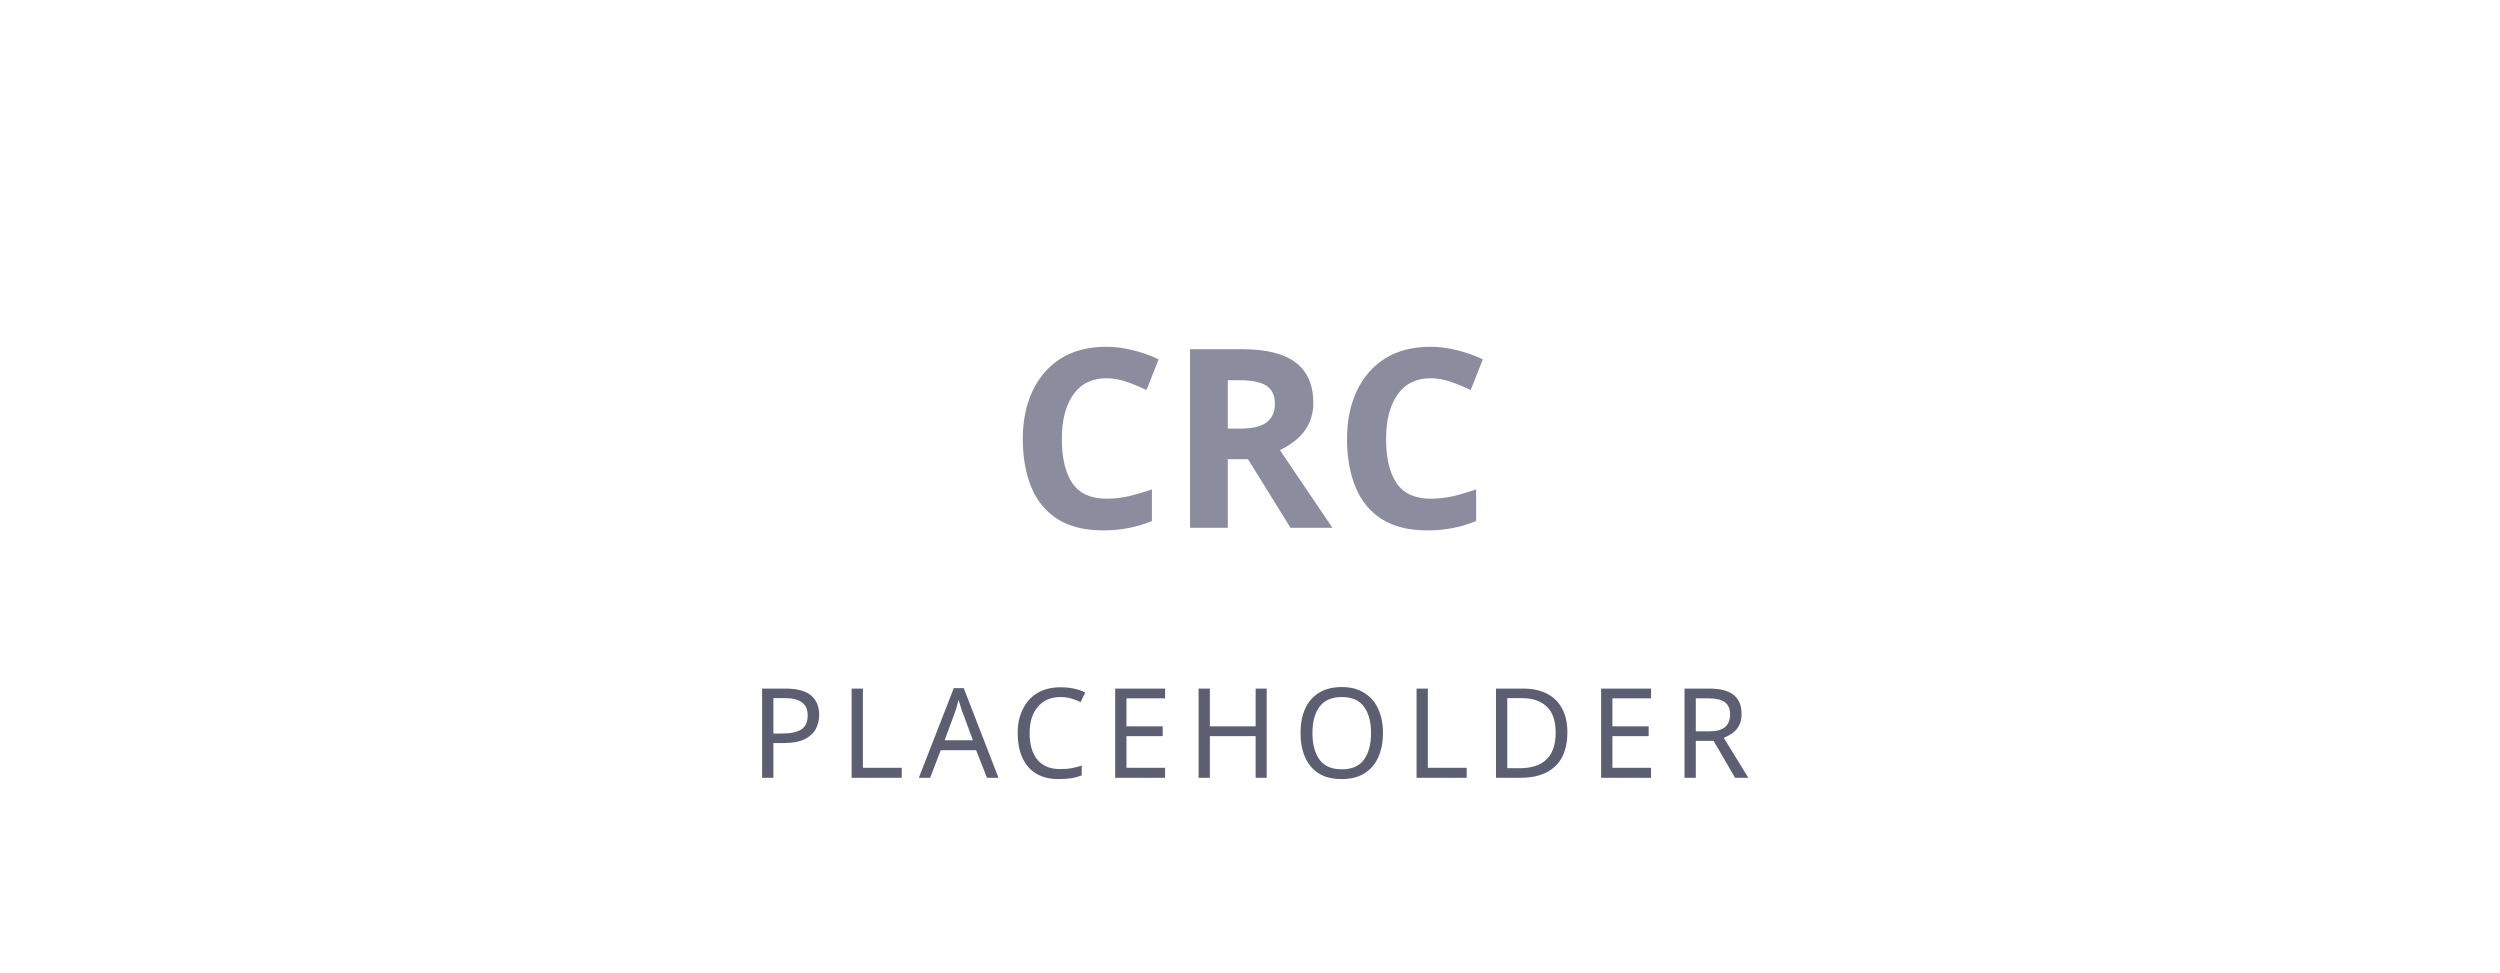
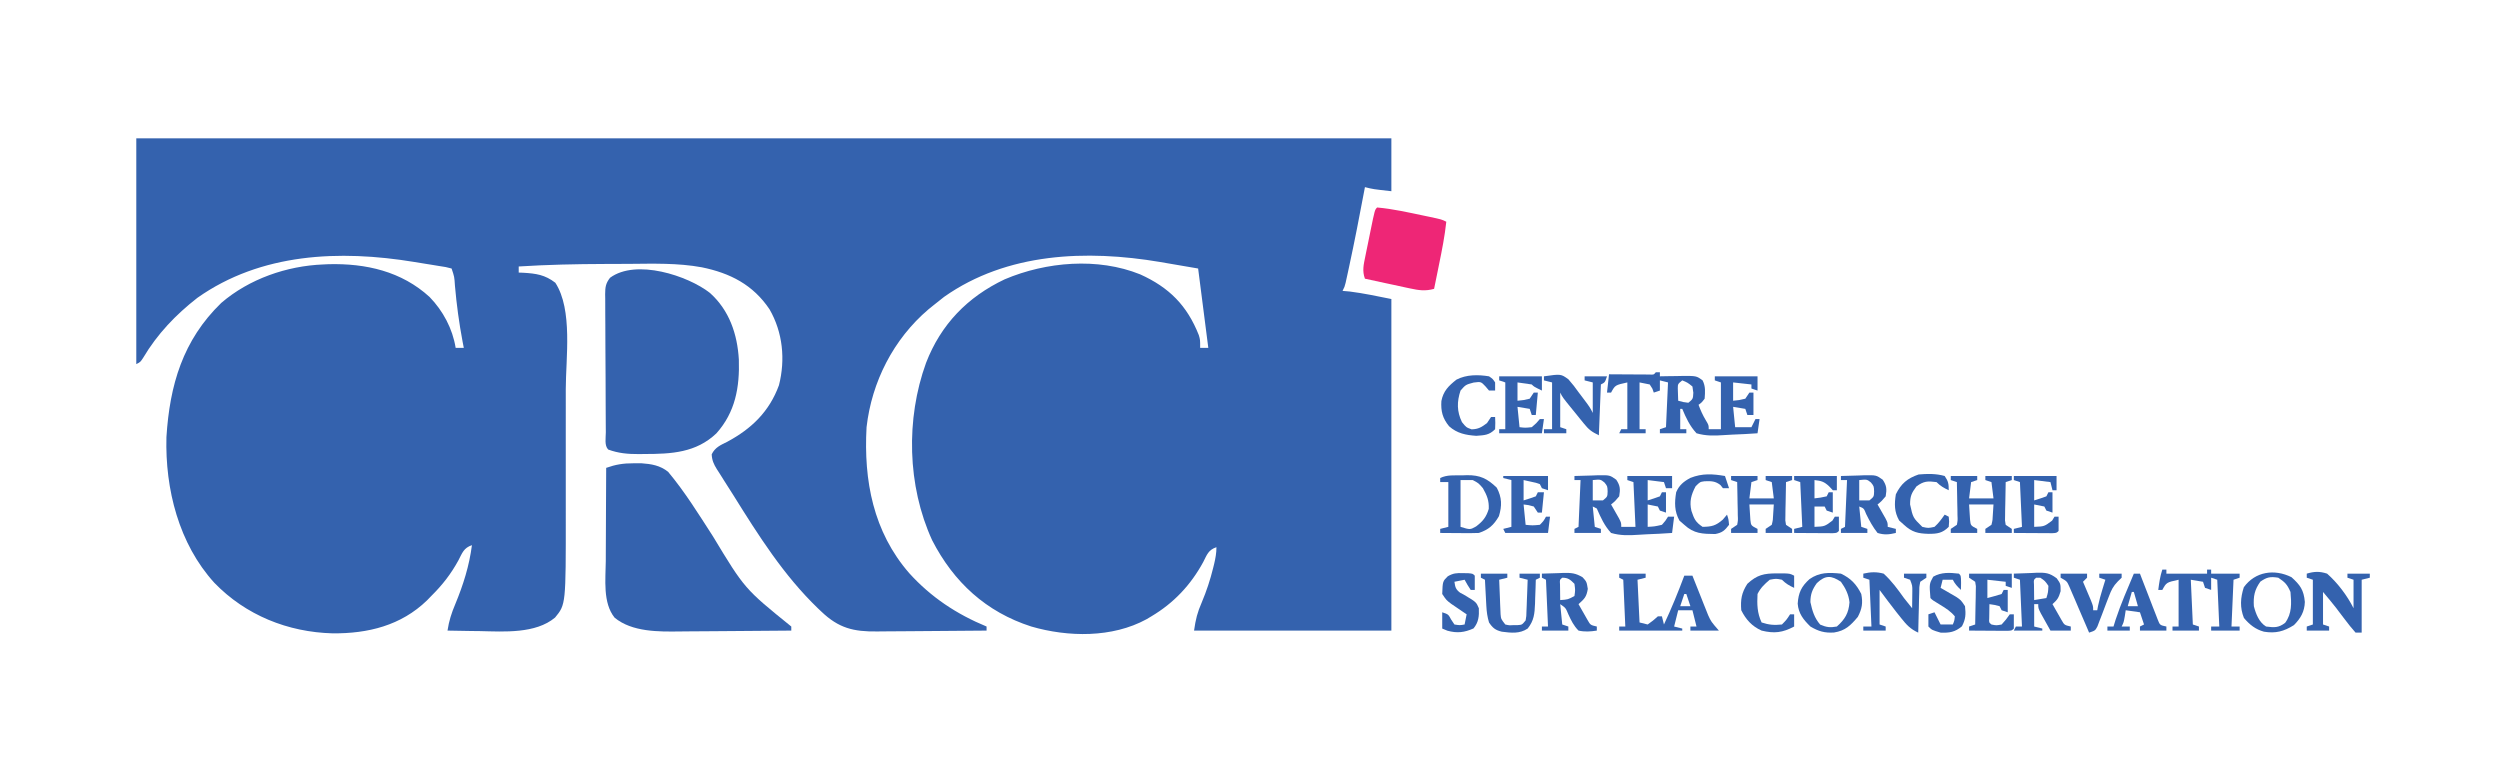
- <svg xmlns="http://www.w3.org/2000/svg" width="180" height="70" viewBox="0 0 180 70">
-   <rect width="180" height="70" rx="4" fill="transparent" />
-   <text x="90" y="38" text-anchor="middle" fill="#8b8d9e" font-family="sans-serif" font-size="18" font-weight="600">CRC</text>
-   <text x="90" y="56" text-anchor="middle" fill="#5c5e72" font-family="sans-serif" font-size="9" letter-spacing="1">PLACEHOLDER</text>
+ <svg xmlns="http://www.w3.org/2000/svg" version="1.1" width="1229" height="377">
+   <path d="M0 0 C203.61 0 407.22 0 617 0 C617 8.58 617 17.16 617 26 C608 25 608 25 604 24 C603.812 25.001 603.812 25.001 603.62 26.022 C601.293 38.376 598.91 50.713 596.25 63 C596.04 63.978 595.829 64.956 595.613 65.963 C595.416 66.862 595.219 67.761 595.016 68.688 C594.843 69.475 594.671 70.263 594.493 71.074 C594 73 594 73 593 75 C594.176 75.103 595.351 75.206 596.562 75.312 C603.43 76.181 610.212 77.642 617 79 C617 132.79 617 186.58 617 242 C584.99 242 552.98 242 520 242 C520.806 236.361 521.62 233.085 523.812 228.062 C526.135 222.549 527.947 217.06 529.375 211.25 C529.542 210.571 529.71 209.891 529.882 209.192 C530.543 206.386 531 203.893 531 201 C526.986 202.338 526.32 204.763 524.5 208.312 C518.392 219.543 510.055 228.434 499 235 C498.211 235.471 497.422 235.941 496.609 236.426 C479.792 245.621 458.072 245.254 440 240 C417.769 232.864 401.849 218.205 391.246 197.59 C378.982 170.817 378.263 137.931 388.238 110.406 C395.529 91.492 408.623 77.973 426.91 69.312 C447.284 60.658 472.662 58.473 493.512 66.875 C507.758 73.316 516.551 82.136 522.336 96.738 C523 99 523 99 523 103 C524.32 103 525.64 103 527 103 C524.525 83.695 524.525 83.695 522 64 C514.946 62.793 514.946 62.793 507.75 61.562 C505.565 61.185 505.565 61.185 503.335 60.799 C467.181 54.697 428.038 56.142 397.125 77.938 C395.399 79.269 393.69 80.623 392 82 C390.724 83.031 390.724 83.031 389.422 84.082 C372.223 98.722 361.554 119.673 359 142 C357.54 168.225 362.278 193.425 379.975 213.766 C390.683 225.598 403.291 233.926 418 240 C418 240.66 418 241.32 418 242 C409.403 242.093 400.805 242.164 392.207 242.207 C388.214 242.228 384.222 242.256 380.229 242.302 C376.371 242.345 372.513 242.369 368.655 242.38 C367.188 242.387 365.721 242.401 364.254 242.423 C352.598 242.588 345.293 240.807 336.75 232.625 C336.198 232.103 335.645 231.581 335.076 231.044 C318.285 214.879 305.871 195.239 293.611 175.574 C292.116 173.186 290.6 170.812 289.078 168.441 C288.239 167.107 287.4 165.773 286.562 164.438 C286.179 163.849 285.795 163.26 285.4 162.654 C283.857 160.148 283.014 158.294 282.871 155.336 C284.523 151.919 287.238 150.803 290.5 149.188 C302.421 142.794 311.186 134.37 315.938 121.375 C319.155 108.747 317.813 95.328 311.305 84.066 C303.209 71.989 291.977 66.272 278.023 63.406 C266.188 61.23 254.168 61.624 242.181 61.719 C238.206 61.75 234.231 61.76 230.256 61.766 C216.144 61.809 202.085 62.108 188 63 C188 63.99 188 64.98 188 66 C188.713 66.026 189.426 66.052 190.16 66.078 C196.534 66.456 200.891 67.062 206 71 C214.657 84.274 211.149 108.104 211.133 123.336 C211.133 125.669 211.134 128.002 211.136 130.335 C211.137 135.201 211.135 140.067 211.13 144.934 C211.125 151.122 211.128 157.309 211.134 163.497 C211.138 168.309 211.136 173.12 211.134 177.932 C211.133 180.211 211.134 182.491 211.136 184.77 C211.172 229.145 211.172 229.145 205.871 235.587 C196.328 243.608 180.786 242.519 169 242.25 C167.435 242.23 165.87 242.212 164.305 242.195 C160.536 242.152 156.768 242.083 153 242 C153.712 237.281 154.939 233.401 156.812 229 C160.707 219.596 163.707 210.138 165 200 C160.957 201.348 160.228 203.866 158.375 207.438 C154.709 214.154 150.463 219.603 145 225 C144.314 225.708 143.628 226.415 142.922 227.145 C130.115 239.548 113.857 243.494 96.521 243.354 C74.515 242.767 53.757 234.436 38.38 218.517 C20.886 199.29 14.146 172.42 14.816 146.91 C16.428 121.363 22.825 99.278 41.777 80.91 C55.51 69.109 73.997 62.692 92 62 C92.833 61.96 93.665 61.92 94.523 61.879 C112.91 61.421 130.388 65.387 144.18 77.992 C150.792 84.804 155.482 93.579 157 103 C158.32 103 159.64 103 161 103 C160.807 102.005 160.613 101.01 160.414 99.984 C158.689 90.823 157.451 81.716 156.647 72.427 C156.372 68.077 156.372 68.077 155 64 C152.177 63.258 152.177 63.258 148.727 62.746 C147.426 62.531 146.125 62.317 144.785 62.096 C144.101 61.988 143.416 61.879 142.711 61.768 C140.667 61.444 138.624 61.107 136.582 60.768 C99.985 54.766 61.327 56.341 30.07 78.387 C19.387 86.712 10.33 96.185 3.41 107.848 C2 110 2 110 0 111 C0 74.37 0 37.74 0 0 Z " fill="#3462AE" transform="translate(67,68)" />
+   <path d="M0 0 C9.528 8.519 13.493 20.286 14.219 32.762 C14.652 46.371 12.5 58.597 3.184 69.035 C-6.828 78.562 -18.931 79.179 -32.062 79.188 C-33.017 79.2 -33.972 79.212 -34.955 79.225 C-40.368 79.236 -44.901 78.861 -50 77 C-51.967 75.033 -51.167 71.203 -51.177 68.514 C-51.184 67.731 -51.19 66.947 -51.197 66.139 C-51.217 63.534 -51.228 60.929 -51.238 58.324 C-51.242 57.436 -51.246 56.549 -51.251 55.634 C-51.272 50.935 -51.286 46.236 -51.295 41.537 C-51.306 36.678 -51.341 31.819 -51.38 26.96 C-51.406 23.229 -51.415 19.498 -51.418 15.767 C-51.423 13.976 -51.435 12.185 -51.453 10.393 C-51.478 7.886 -51.477 5.381 -51.47 2.874 C-51.483 2.132 -51.496 1.391 -51.509 0.627 C-51.474 -2.84 -51.258 -4.667 -49.107 -7.446 C-36.333 -16.866 -10.832 -8.504 0 0 Z " fill="#3462AE" transform="translate(349,144)" />
+   <path d="M0 0 C1.885 -0.008 1.885 -0.008 3.809 -0.016 C8.807 0.338 13.028 1.031 17 4.188 C25.266 14.066 32.01 25.011 38.986 35.811 C54.643 61.718 54.643 61.718 77.562 80.25 C77.562 80.91 77.562 81.57 77.562 82.25 C68.825 82.343 60.088 82.414 51.35 82.457 C47.291 82.478 43.233 82.506 39.174 82.552 C35.245 82.596 31.316 82.619 27.386 82.63 C25.9 82.637 24.413 82.651 22.927 82.673 C12.307 82.823 -0.7 82.964 -9.28 75.915 C-15.202 68.601 -13.706 56.969 -13.633 48.051 C-13.63 46.735 -13.627 45.418 -13.624 44.062 C-13.617 40.602 -13.597 37.141 -13.575 33.681 C-13.554 30.134 -13.545 26.588 -13.535 23.041 C-13.514 16.111 -13.48 9.18 -13.438 2.25 C-8.753 0.589 -4.99 -0.02 0 0 Z " fill="#3462AE" transform="translate(311.4375,227.75)" />
+   <path d="M0 0 C7.795 0.683 15.537 2.466 23.188 4.062 C24.444 4.324 24.444 4.324 25.726 4.591 C31.748 5.874 31.748 5.874 34 7 C33.244 14.093 31.866 21.015 30.438 28 C30.087 29.734 30.087 29.734 29.729 31.504 C29.155 34.336 28.579 37.168 28 40 C23.686 41.198 20.515 40.724 16.168 39.785 C15.531 39.651 14.895 39.516 14.239 39.377 C12.22 38.948 10.204 38.506 8.188 38.062 C6.813 37.768 5.439 37.474 4.064 37.182 C0.708 36.463 -2.647 35.736 -6 35 C-7.416 31.132 -6.628 28.049 -5.82 24.082 C-5.688 23.424 -5.556 22.766 -5.42 22.089 C-5.139 20.703 -4.855 19.319 -4.567 17.936 C-4.125 15.811 -3.696 13.684 -3.27 11.557 C-1.152 1.152 -1.152 1.152 0 0 Z " fill="#EE2676" transform="translate(677,102)" />
+   <path d="M0 0 C0.66 0 1.32 0 2 0 C2 0.66 2 1.32 2 2 C3.181 1.977 4.362 1.954 5.578 1.93 C7.135 1.911 8.693 1.893 10.25 1.875 C11.027 1.858 11.805 1.841 12.605 1.824 C19.963 1.761 19.963 1.761 23 4 C24.525 7.05 24.236 9.642 24 13 C22.5 14.938 22.5 14.938 21 16 C22.02 18.747 23.105 21.174 24.625 23.688 C26 26 26 26 26 28 C27.98 28 29.96 28 32 28 C32 20.41 32 12.82 32 5 C31.01 4.67 30.02 4.34 29 4 C29 3.34 29 2.68 29 2 C35.93 2 42.86 2 50 2 C50 4.31 50 6.62 50 9 C49.01 8.67 48.02 8.34 47 8 C47 7.34 47 6.68 47 6 C44.03 5.67 41.06 5.34 38 5 C38 7.97 38 10.94 38 14 C40.934 13.733 40.934 13.733 44 13 C44.66 12.01 45.32 11.02 46 10 C46.66 10 47.32 10 48 10 C48 13.63 48 17.26 48 21 C47.01 21 46.02 21 45 21 C44.505 19.515 44.505 19.515 44 18 C42.02 17.67 40.04 17.34 38 17 C38.495 21.95 38.495 21.95 39 27 C41.64 27 44.28 27 47 27 C47.66 25.68 48.32 24.36 49 23 C49.66 23 50.32 23 51 23 C50.67 25.31 50.34 27.62 50 30 C45.856 30.299 41.718 30.515 37.567 30.659 C36.159 30.719 34.751 30.801 33.345 30.905 C28.719 31.24 24.506 31.318 20 30 C16.673 26.362 14.887 22.514 13 18 C12.67 18 12.34 18 12 18 C12 21.3 12 24.6 12 28 C12.99 28 13.98 28 15 28 C15 28.66 15 29.32 15 30 C10.71 30 6.42 30 2 30 C2 29.34 2 28.68 2 28 C2.99 27.67 3.98 27.34 5 27 C5.33 19.74 5.66 12.48 6 5 C4.68 4.67 3.36 4.34 2 4 C2 5.65 2 7.3 2 9 C1.01 9.33 0.02 9.66 -1 10 C-1.227 9.361 -1.454 8.721 -1.688 8.062 C-2.121 7.382 -2.554 6.701 -3 6 C-5.475 5.505 -5.475 5.505 -8 5 C-8 12.59 -8 20.18 -8 28 C-7.01 28 -6.02 28 -5 28 C-5 28.66 -5 29.32 -5 30 C-9.29 30 -13.58 30 -18 30 C-17.67 29.34 -17.34 28.68 -17 28 C-16.01 28 -15.02 28 -14 28 C-14 20.41 -14 12.82 -14 5 C-19.985 6.313 -19.985 6.313 -22 10 C-22.66 10 -23.32 10 -24 10 C-23.67 7.03 -23.34 4.06 -23 1 C-22.339 1.005 -21.678 1.01 -20.996 1.016 C-18.018 1.037 -15.04 1.05 -12.062 1.062 C-11.022 1.071 -9.981 1.079 -8.908 1.088 C-7.424 1.093 -7.424 1.093 -5.91 1.098 C-4.994 1.103 -4.077 1.108 -3.133 1.114 C-1.016 1.239 -1.016 1.239 0 0 Z M13 4 C10.817 5.761 10.817 5.761 10.805 7.945 C10.839 9.024 10.839 9.024 10.875 10.125 C10.916 11.404 10.957 12.682 11 14 C13.397 14.68 13.397 14.68 16 15 C18.281 13.116 18.281 13.116 18.438 10.062 C18.293 9.052 18.149 8.041 18 7 C15.609 5.065 15.609 5.065 13 4 Z " fill="#3462AE" transform="translate(814,183)" />
+   <path d="M0 0 C2.918 -0.108 5.831 -0.187 8.75 -0.25 C9.988 -0.3 9.988 -0.3 11.25 -0.352 C17.373 -0.45 17.373 -0.45 20.547 1.828 C22.532 4.795 22.583 6.5 22 10 C20 12.375 20 12.375 18 14 C18.361 14.626 18.722 15.253 19.094 15.898 C19.79 17.124 19.79 17.124 20.5 18.375 C20.964 19.187 21.428 19.999 21.906 20.836 C23 23 23 23 23 25 C25.31 25 27.62 25 30 25 C29.67 17.74 29.34 10.48 29 3 C28.01 2.67 27.02 2.34 26 2 C26 1.34 26 0.68 26 0 C33.26 0 40.52 0 48 0 C48 1.98 48 3.96 48 6 C47.01 6 46.02 6 45 6 C44.505 4.515 44.505 4.515 44 3 C41.36 2.67 38.72 2.34 36 2 C36 5.3 36 8.6 36 12 C38.02 11.398 40.021 10.727 42 10 C42.33 9.34 42.66 8.68 43 8 C43.66 8 44.32 8 45 8 C45 11.3 45 14.6 45 18 C44.01 17.67 43.02 17.34 42 17 C41.505 16.01 41.505 16.01 41 15 C38.525 14.505 38.525 14.505 36 14 C36 17.63 36 21.26 36 25 C39.395 24.813 39.395 24.813 43 24 C44.754 22.023 44.754 22.023 46 20 C46.99 20 47.98 20 49 20 C48.67 22.64 48.34 25.28 48 28 C43.856 28.299 39.718 28.515 35.567 28.659 C34.159 28.719 32.751 28.801 31.345 28.905 C26.719 29.24 22.506 29.314 18 28 C14.675 24.36 12.964 20.472 11 16 C10.34 15.67 9.68 15.34 9 15 C9.33 18.3 9.66 21.6 10 25 C10.99 25.33 11.98 25.66 13 26 C13 26.66 13 27.32 13 28 C8.71 28 4.42 28 0 28 C0 27.34 0 26.68 0 26 C0.66 25.67 1.32 25.34 2 25 C2.33 17.41 2.66 9.82 3 2 C2.01 2 1.02 2 0 2 C0 1.34 0 0.68 0 0 Z M9 2 C9 5.3 9 8.6 9 12 C10.65 12 12.3 12 14 12 C16.23 10.178 16.23 10.178 16.312 7.562 C16.2 4.99 16.2 4.99 14.75 3.188 C12.801 1.626 12.801 1.626 9 2 Z " fill="#3462AE" transform="translate(774,234)" />
+   <path d="M0 0 C4.29 0 8.58 0 13 0 C13 0.66 13 1.32 13 2 C11.68 2.33 10.36 2.66 9 3 C9.33 9.93 9.66 16.86 10 24 C11.32 24.33 12.64 24.66 14 25 C16.636 23.108 16.636 23.108 19 21 C19.66 21 20.32 21 21 21 C21.33 22.32 21.66 23.64 22 25 C25.706 17.131 28.956 9.147 32 1 C33.32 1 34.64 1 36 1 C36.252 1.64 36.503 2.281 36.763 2.94 C37.916 5.86 39.083 8.774 40.25 11.688 C40.646 12.695 41.041 13.702 41.449 14.74 C42.039 16.205 42.039 16.205 42.641 17.699 C42.997 18.595 43.353 19.49 43.72 20.413 C45.173 23.581 45.173 23.581 49 28 C44.38 28 39.76 28 35 28 C35 27.34 35 26.68 35 26 C35.99 26 36.98 26 38 26 C37.34 23.36 36.68 20.72 36 18 C33.69 18 31.38 18 29 18 C28.34 20.64 27.68 23.28 27 26 C28.32 26.33 29.64 26.66 31 27 C31 27.33 31 27.66 31 28 C20.77 28 10.54 28 0 28 C0 27.34 0 26.68 0 26 C0.99 26 1.98 26 3 26 C2.67 18.41 2.34 10.82 2 3 C1.34 2.67 0.68 2.34 0 2 C0 1.34 0 0.68 0 0 Z M32 10 C31.34 11.98 30.68 13.96 30 16 C31.65 16 33.3 16 35 16 C34.34 14.02 33.68 12.04 33 10 C32.67 10 32.34 10 32 10 Z " fill="#3462AE" transform="translate(796,282)" />
+   <path d="M0 0 C0.66 0 1.32 0 2 0 C2 0.66 2 1.32 2 2 C8.6 2 15.2 2 22 2 C22 1.34 22 0.68 22 0 C22.66 0 23.32 0 24 0 C24 0.66 24 1.32 24 2 C28.62 2 33.24 2 38 2 C38 2.66 38 3.32 38 4 C37.01 4.33 36.02 4.66 35 5 C34.67 12.59 34.34 20.18 34 28 C35.32 28 36.64 28 38 28 C38 28.66 38 29.32 38 30 C33.38 30 28.76 30 24 30 C24 29.34 24 28.68 24 28 C25.32 28 26.64 28 28 28 C27.505 16.615 27.505 16.615 27 5 C26.01 4.67 25.02 4.34 24 4 C24 5.98 24 7.96 24 10 C23.01 9.67 22.02 9.34 21 9 C20.67 8.01 20.34 7.02 20 6 C17.03 5.505 17.03 5.505 14 5 C14.33 12.26 14.66 19.52 15 27 C15.99 27.33 16.98 27.66 18 28 C18 28.66 18 29.32 18 30 C13.71 30 9.42 30 5 30 C5 29.34 5 28.68 5 28 C5.99 28 6.98 28 8 28 C8 20.41 8 12.82 8 5 C2.015 6.313 2.015 6.313 0 10 C-0.66 10 -1.32 10 -2 10 C-1.542 6.531 -1.109 3.326 0 0 Z " fill="#3462AE" transform="translate(1063,280)" />
+   <path d="M0 0 C2.918 -0.108 5.831 -0.187 8.75 -0.25 C9.988 -0.3 9.988 -0.3 11.25 -0.352 C17.373 -0.45 17.373 -0.45 20.547 1.828 C22.532 4.795 22.583 6.5 22 10 C20 12.375 20 12.375 18 14 C18.361 14.626 18.722 15.253 19.094 15.898 C19.79 17.124 19.79 17.124 20.5 18.375 C20.964 19.187 21.428 19.999 21.906 20.836 C23 23 23 23 23 25 C24.32 25.33 25.64 25.66 27 26 C27 26.66 27 27.32 27 28 C23.751 28.796 21.211 29.035 18 28 C15.673 25.059 14.071 22.081 12.41 18.723 C11.286 15.898 11.286 15.898 9 15 C9.33 18.3 9.66 21.6 10 25 C10.99 25.33 11.98 25.66 13 26 C13 26.66 13 27.32 13 28 C8.71 28 4.42 28 0 28 C0 27.34 0 26.68 0 26 C0.66 25.67 1.32 25.34 2 25 C2.33 17.41 2.66 9.82 3 2 C2.01 2 1.02 2 0 2 C0 1.34 0 0.68 0 0 Z M9 2 C9 5.3 9 8.6 9 12 C10.65 12 12.3 12 14 12 C16.23 10.178 16.23 10.178 16.312 7.562 C16.2 4.99 16.2 4.99 14.75 3.188 C12.801 1.626 12.801 1.626 9 2 Z " fill="#3462AE" transform="translate(905,234)" />
+   <path d="M0 0 C2.73 -0.108 5.456 -0.187 8.188 -0.25 C8.956 -0.284 9.725 -0.317 10.518 -0.352 C14.487 -0.42 16.525 -0.283 20.016 1.797 C22 4 22 4 22.562 7.5 C21.918 11.513 20.916 12.356 18 15 C18.926 16.652 19.867 18.296 20.812 19.938 C21.335 20.854 21.857 21.771 22.395 22.715 C23.861 25.284 23.861 25.284 27 26 C27 26.66 27 27.32 27 28 C23.874 28.49 21.105 28.688 18 28 C15.651 25.651 14.364 23.002 13 20 C11.696 16.852 11.696 16.852 9 15 C9.33 18.3 9.66 21.6 10 25 C10.99 25.33 11.98 25.66 13 26 C13 26.66 13 27.32 13 28 C8.71 28 4.42 28 0 28 C0 27.34 0 26.68 0 26 C0.99 26 1.98 26 3 26 C2.67 18.41 2.34 10.82 2 3 C1.34 2.67 0.68 2.34 0 2 C0 1.34 0 0.68 0 0 Z M10 2 C8.741 3.034 8.741 3.034 8.902 5.285 C8.914 6.202 8.926 7.118 8.938 8.062 C8.947 8.982 8.956 9.901 8.965 10.848 C8.976 11.558 8.988 12.268 9 13 C12.818 12.725 12.818 12.725 16 11 C16.417 8.084 16.417 8.084 16 5 C13.96 2.96 12.917 2 10 2 Z " fill="#3462AE" transform="translate(758,282)" />
+   <path d="M0 0 C2.897 -0.135 5.788 -0.234 8.688 -0.312 C9.504 -0.354 10.321 -0.396 11.162 -0.439 C15.578 -0.529 17.428 -0.426 21.082 2.293 C23 5 23 5 23 8.625 C22.017 11.942 21.448 12.805 19 15 C19.926 16.652 20.867 18.296 21.812 19.938 C22.335 20.854 22.857 21.771 23.395 22.715 C24.861 25.284 24.861 25.284 28 26 C28 26.66 28 27.32 28 28 C24.7 28 21.4 28 18 28 C16.995 26.211 15.996 24.419 15 22.625 C14.165 21.128 14.165 21.128 13.312 19.602 C12 17 12 17 12 15 C11.34 15 10.68 15 10 15 C10 18.63 10 22.26 10 26 C11.32 26.33 12.64 26.66 14 27 C14 27.33 14 27.66 14 28 C9.38 28 4.76 28 0 28 C0.33 27.34 0.66 26.68 1 26 C1.99 26 2.98 26 4 26 C3.67 18.41 3.34 10.82 3 3 C2.01 2.67 1.02 2.34 0 2 C0 1.34 0 0.68 0 0 Z M11 2 C9.741 3.034 9.741 3.034 9.902 5.285 C9.914 6.202 9.926 7.118 9.938 8.062 C9.947 8.982 9.956 9.901 9.965 10.848 C9.976 11.558 9.988 12.268 10 13 C11.98 12.67 13.96 12.34 16 12 C16.857 9.2 16.857 9.2 17 6 C15.312 3.561 15.312 3.561 13 2 C12.34 2 11.68 2 11 2 Z " fill="#3462AE" transform="translate(990,282)" />
+   <path d="M0 0 C1.199 -0.044 1.199 -0.044 2.422 -0.088 C8.818 -0.156 12.392 1.553 17.062 6.062 C19.635 10.936 19.661 14.944 18.125 20.062 C15.582 24.471 13.072 26.705 8.25 28.312 C6.769 28.393 5.284 28.42 3.801 28.41 C2.953 28.407 2.106 28.404 1.232 28.4 C-0.089 28.388 -0.089 28.388 -1.438 28.375 C-2.33 28.37 -3.223 28.366 -4.143 28.361 C-6.345 28.35 -8.548 28.333 -10.75 28.312 C-10.75 27.652 -10.75 26.992 -10.75 26.312 C-9.43 25.983 -8.11 25.652 -6.75 25.312 C-6.75 18.052 -6.75 10.793 -6.75 3.312 C-8.07 3.312 -9.39 3.312 -10.75 3.312 C-10.75 2.652 -10.75 1.992 -10.75 1.312 C-7.399 -0.363 -3.681 0.044 0 0 Z M-0.75 2.312 C-0.75 9.902 -0.75 17.492 -0.75 25.312 C3.947 26.757 3.947 26.757 6.875 25.125 C10.267 22.536 11.851 20.595 13.125 16.5 C13.289 12.325 12.271 9.951 10.25 6.312 C8.065 3.781 8.065 3.781 5.25 2.312 C3.27 2.312 1.29 2.312 -0.75 2.312 Z " fill="#3462AE" transform="translate(718.75,233.6875)" />
+   <path d="M0 0 C4.29 0 8.58 0 13 0 C13 0.66 13 1.32 13 2 C12.01 2.33 11.02 2.66 10 3 C9.67 5.64 9.34 8.28 9 11 C12.96 11 16.92 11 21 11 C20.67 8.36 20.34 5.72 20 3 C19.01 2.67 18.02 2.34 17 2 C17 1.34 17 0.68 17 0 C21.29 0 25.58 0 30 0 C30 0.66 30 1.32 30 2 C29.01 2.33 28.02 2.66 27 3 C26.913 6.458 26.86 9.916 26.812 13.375 C26.787 14.36 26.762 15.345 26.736 16.359 C26.727 17.3 26.717 18.241 26.707 19.211 C26.691 20.08 26.676 20.95 26.659 21.845 C26.772 22.556 26.884 23.267 27 24 C27.99 24.66 28.98 25.32 30 26 C30 26.66 30 27.32 30 28 C25.71 28 21.42 28 17 28 C17 27.34 17 26.68 17 26 C17.99 25.34 18.98 24.68 20 24 C20.582 21.575 20.582 21.575 20.688 18.875 C20.791 17.266 20.894 15.658 21 14 C17.04 14 13.08 14 9 14 C9.103 15.609 9.206 17.218 9.312 18.875 C9.4 20.232 9.4 20.232 9.488 21.617 C9.788 24.362 9.788 24.362 13 26 C13 26.66 13 27.32 13 28 C8.71 28 4.42 28 0 28 C0 27.34 0 26.68 0 26 C0.99 25.34 1.98 24.68 3 24 C3.416 21.775 3.416 21.775 3.293 19.211 C3.283 18.27 3.274 17.329 3.264 16.359 C3.239 15.375 3.213 14.39 3.188 13.375 C3.174 12.382 3.16 11.39 3.146 10.367 C3.111 7.911 3.062 5.456 3 3 C2.01 2.67 1.02 2.34 0 2 C0 1.34 0 0.68 0 0 Z " fill="#3462AE" transform="translate(959,234)" />
+   <path d="M0 0 C4.29 0 8.58 0 13 0 C13 0.66 13 1.32 13 2 C12.01 2.33 11.02 2.66 10 3 C9.67 5.64 9.34 8.28 9 11 C12.96 11 16.92 11 21 11 C20.67 8.36 20.34 5.72 20 3 C19.01 2.67 18.02 2.34 17 2 C17 1.34 17 0.68 17 0 C21.29 0 25.58 0 30 0 C30 0.66 30 1.32 30 2 C29.01 2.33 28.02 2.66 27 3 C26.913 6.458 26.86 9.916 26.812 13.375 C26.787 14.36 26.762 15.345 26.736 16.359 C26.727 17.3 26.717 18.241 26.707 19.211 C26.691 20.08 26.676 20.95 26.659 21.845 C26.772 22.556 26.884 23.267 27 24 C27.99 24.66 28.98 25.32 30 26 C30 26.66 30 27.32 30 28 C25.71 28 21.42 28 17 28 C17 27.34 17 26.68 17 26 C17.99 25.34 18.98 24.68 20 24 C20.582 21.575 20.582 21.575 20.688 18.875 C20.791 17.266 20.894 15.658 21 14 C17.04 14 13.08 14 9 14 C9.103 15.609 9.206 17.218 9.312 18.875 C9.4 20.232 9.4 20.232 9.488 21.617 C9.788 24.362 9.788 24.362 13 26 C13 26.66 13 27.32 13 28 C8.71 28 4.42 28 0 28 C0 27.34 0 26.68 0 26 C0.99 25.34 1.98 24.68 3 24 C3.416 21.775 3.416 21.775 3.293 19.211 C3.283 18.27 3.274 17.329 3.264 16.359 C3.239 15.375 3.213 14.39 3.188 13.375 C3.174 12.382 3.16 11.39 3.146 10.367 C3.111 7.911 3.062 5.456 3 3 C2.01 2.67 1.02 2.34 0 2 C0 1.34 0 0.68 0 0 Z " fill="#3462AE" transform="translate(851,234)" />
+   <path d="M0 0 C3.672 -1.097 6.338 -1.198 10 0 C15.152 4.537 19.927 10.853 23 17 C23 12.38 23 7.76 23 3 C22.01 2.67 21.02 2.34 20 2 C20 1.34 20 0.68 20 0 C23.63 0 27.26 0 31 0 C31 0.66 31 1.32 31 2 C29.68 2.33 28.36 2.66 27 3 C27 11.58 27 20.16 27 29 C26.01 29 25.02 29 24 29 C22.082 26.833 20.348 24.689 18.625 22.375 C17.681 21.132 16.735 19.89 15.789 18.648 C15.374 18.093 14.958 17.538 14.53 16.966 C12.421 14.256 10.198 11.638 8 9 C8 14.28 8 19.56 8 25 C8.99 25.33 9.98 25.66 11 26 C11 26.66 11 27.32 11 28 C7.37 28 3.74 28 0 28 C0 27.34 0 26.68 0 26 C0.99 25.67 1.98 25.34 3 25 C3 17.74 3 10.48 3 3 C2.01 2.67 1.02 2.34 0 2 C0 1.34 0 0.68 0 0 Z " fill="#3462AE" transform="translate(1134,282)" />
+   <path d="M0 0 C8.353 -1.192 8.353 -1.192 12.028 1.468 C13.865 3.519 15.476 5.625 17.062 7.875 C17.629 8.621 18.196 9.368 18.779 10.137 C22.623 15.247 22.623 15.247 24 18 C24 13.05 24 8.1 24 3 C22.68 2.67 21.36 2.34 20 2 C20 1.34 20 0.68 20 0 C23.63 0 27.26 0 31 0 C30 3 30 3 28 4 C27.67 12.25 27.34 20.5 27 29 C23.278 27.139 22.076 26.229 19.582 23.156 C18.968 22.405 18.354 21.653 17.721 20.879 C17.091 20.094 16.461 19.309 15.812 18.5 C14.851 17.322 14.851 17.322 13.869 16.121 C9.164 10.328 9.164 10.328 8 8 C8 13.61 8 19.22 8 25 C8.99 25.33 9.98 25.66 11 26 C11 26.66 11 27.32 11 28 C7.37 28 3.74 28 0 28 C0 27.34 0 26.68 0 26 C1.32 26 2.64 26 4 26 C4 18.41 4 10.82 4 3 C2.68 2.67 1.36 2.34 0 2 C0 1.34 0 0.68 0 0 Z " fill="#3462AE" transform="translate(759,185)" />
+   <path d="M0 0 C3.578 -0.822 6.438 -0.963 10 0 C13.953 3.588 16.893 7.656 20 12 C21.324 13.674 22.654 15.344 24 17 C24.027 15.229 24.046 13.458 24.062 11.688 C24.074 10.701 24.086 9.715 24.098 8.699 C24.123 5.9 24.123 5.9 23 3 C22.01 2.67 21.02 2.34 20 2 C20 1.34 20 0.68 20 0 C23.63 0 27.26 0 31 0 C31 0.66 31 1.32 31 2 C30.01 2.66 29.02 3.32 28 4 C27.49 6.612 27.49 6.612 27.488 9.664 C27.453 10.786 27.417 11.907 27.381 13.062 C27.358 14.238 27.336 15.414 27.312 16.625 C27.278 17.808 27.244 18.992 27.209 20.211 C27.126 23.141 27.057 26.07 27 29 C23.166 27.243 21.262 25.197 18.625 21.875 C17.845 20.897 17.065 19.918 16.262 18.91 C13.461 15.306 10.705 11.677 8 8 C8 13.61 8 19.22 8 25 C8.99 25.33 9.98 25.66 11 26 C11 26.66 11 27.32 11 28 C7.37 28 3.74 28 0 28 C0 27.34 0 26.68 0 26 C1.32 26 2.64 26 4 26 C3.67 18.41 3.34 10.82 3 3 C2.01 2.67 1.02 2.34 0 2 C0 1.34 0 0.68 0 0 Z " fill="#3462AE" transform="translate(916,282)" />
+   <path d="M0 0 C4.86 2.297 7.599 5.198 10 10 C10.863 14.401 10.383 17.262 8.312 21.25 C4.752 25.484 2.177 28.051 -3.375 28.938 C-7.948 29.241 -11.012 28.377 -15 26 C-18.447 22.642 -20.875 19.626 -21.25 14.75 C-20.891 9.365 -19.445 6.304 -15.438 2.688 C-10.477 -0.747 -5.92 -0.594 0 0 Z M-11.812 4.625 C-14.056 7.74 -15 10.086 -15 14 C-14.115 18.188 -13.039 21.817 -10.188 25.062 C-7.11 26.381 -5.316 26.609 -2 26 C1.956 22.484 3.829 19.407 4.207 14.094 C3.832 10.298 2.219 7.069 0 4 C-4.73 0.847 -7.574 0.669 -11.812 4.625 Z " fill="#3462AE" transform="translate(905,282)" />
+   <path d="M0 0 C4.246 3.821 6.034 6.243 6.562 12.16 C6.42 16.929 4.487 20.263 1.188 23.562 C-3.774 26.678 -7.798 27.734 -13.543 26.789 C-17.757 25.628 -20.577 23.327 -23.375 20.062 C-25.438 14.905 -25.117 10.174 -23.438 4.938 C-17.846 -2.819 -8.353 -4.176 0 0 Z M-15.312 2.188 C-18.172 6.191 -18.801 9.371 -18.5 14.25 C-17.534 18.057 -15.944 22.159 -12.5 24.25 C-8.483 24.761 -6.396 24.934 -3.125 22.438 C0.278 17.856 -0.001 12.73 -0.5 7.25 C-2.113 3.564 -3.13 2.496 -6.5 0.25 C-10.441 -0.35 -12 -0.094 -15.312 2.188 Z " fill="#3462AE" transform="translate(1126.5,283.75)" />
+   <path d="M0 0 C6.93 0 13.86 0 21 0 C21 2.31 21 4.62 21 7 C17.125 5.125 17.125 5.125 16 4 C13.672 3.632 11.338 3.298 9 3 C9 5.97 9 8.94 9 12 C11.934 11.733 11.934 11.733 15 11 C15.66 10.01 16.32 9.02 17 8 C17.66 8 18.32 8 19 8 C18.67 11.63 18.34 15.26 18 19 C17.34 19 16.68 19 16 19 C15.67 18.01 15.34 17.02 15 16 C12.03 15.505 12.03 15.505 9 15 C9.33 18.3 9.66 21.6 10 25 C12.832 25.334 12.832 25.334 16 25 C18.251 23.083 18.251 23.083 20 21 C20.66 21 21.32 21 22 21 C21.67 23.31 21.34 25.62 21 28 C14.07 28 7.14 28 0 28 C0 27.34 0 26.68 0 26 C0.99 26 1.98 26 3 26 C3 18.41 3 10.82 3 3 C2.01 2.67 1.02 2.34 0 2 C0 1.34 0 0.68 0 0 Z " fill="#3462AE" transform="translate(737,185)" />
+   <path d="M0 0 C7.26 0 14.52 0 22 0 C22 2.31 22 4.62 22 7 C21.01 6.67 20.02 6.34 19 6 C18.67 5.34 18.34 4.68 18 4 C16.112 3.315 16.112 3.315 13.938 2.875 C12.638 2.586 11.339 2.297 10 2 C10 5.3 10 8.6 10 12 C12.02 11.398 14.021 10.727 16 10 C16.33 9.34 16.66 8.68 17 8 C17.99 8 18.98 8 20 8 C19.67 11.3 19.34 14.6 19 18 C18.34 18 17.68 18 17 18 C16.34 17.01 15.68 16.02 15 15 C12.437 14.27 12.437 14.27 10 14 C10.33 17.3 10.66 20.6 11 24 C14.374 24.334 14.374 24.334 18 24 C19.843 22.1 19.843 22.1 21 20 C21.66 20 22.32 20 23 20 C22.67 22.64 22.34 25.28 22 28 C15.07 28 8.14 28 1 28 C0.67 27.34 0.34 26.68 0 26 C1.32 25.67 2.64 25.34 4 25 C4 17.41 4 9.82 4 2 C2.68 1.67 1.36 1.34 0 1 C0 0.67 0 0.34 0 0 Z " fill="#3462AE" transform="translate(739,234)" />
+   <path d="M0 0 C6.93 0 13.86 0 21 0 C21 2.31 21 4.62 21 7 C20.34 7 19.68 7 19 7 C18.67 5.68 18.34 4.36 18 3 C15.36 2.67 12.72 2.34 10 2 C10 5.3 10 8.6 10 12 C12.02 11.398 14.021 10.727 16 10 C16.33 9.34 16.66 8.68 17 8 C17.66 8 18.32 8 19 8 C19 11.3 19 14.6 19 18 C18.01 17.67 17.02 17.34 16 17 C15.67 16.34 15.34 15.68 15 15 C13.35 14.67 11.7 14.34 10 14 C10 17.63 10 21.26 10 25 C15.008 24.801 15.008 24.801 18.812 21.938 C19.204 21.298 19.596 20.659 20 20 C20.66 20 21.32 20 22 20 C22.042 22.333 22.041 24.667 22 27 C21 28 21 28 18.959 28.114 C18.084 28.108 17.21 28.103 16.309 28.098 C15.364 28.094 14.42 28.091 13.447 28.088 C11.957 28.075 11.957 28.075 10.438 28.062 C9.44 28.058 8.443 28.053 7.416 28.049 C4.944 28.037 2.472 28.021 0 28 C0 27.34 0 26.68 0 26 C1.32 25.67 2.64 25.34 4 25 C3.67 17.74 3.34 10.48 3 3 C2.01 2.67 1.02 2.34 0 2 C0 1.34 0 0.68 0 0 Z " fill="#3462AE" transform="translate(990,234)" />
+   <path d="M0 0 C6.93 0 13.86 0 21 0 C21 2.31 21 4.62 21 7 C20.01 6.67 19.02 6.34 18 6 C18 5.34 18 4.68 18 4 C15.03 3.67 12.06 3.34 9 3 C9 5.97 9 8.94 9 12 C11.352 11.401 13.686 10.731 16 10 C16.33 9.34 16.66 8.68 17 8 C17.66 8 18.32 8 19 8 C19 11.63 19 15.26 19 19 C18.01 18.67 17.02 18.34 16 18 C15.67 17.34 15.34 16.68 15 16 C12.473 15.344 12.473 15.344 10 15 C9.973 16.479 9.954 17.958 9.938 19.438 C9.926 20.261 9.914 21.085 9.902 21.934 C9.767 23.992 9.767 23.992 11 25 C13.372 25.501 13.372 25.501 16 25 C18.201 22.561 18.201 22.561 20 20 C20.66 20 21.32 20 22 20 C22.042 22.333 22.041 24.667 22 27 C21 28 21 28 18.959 28.114 C18.084 28.108 17.21 28.103 16.309 28.098 C15.364 28.094 14.42 28.091 13.447 28.088 C11.957 28.075 11.957 28.075 10.438 28.062 C9.44 28.058 8.443 28.053 7.416 28.049 C4.944 28.037 2.472 28.021 0 28 C0 27.34 0 26.68 0 26 C0.99 25.67 1.98 25.34 3 25 C3.087 21.542 3.14 18.084 3.188 14.625 C3.213 13.64 3.238 12.655 3.264 11.641 C3.278 10.229 3.278 10.229 3.293 8.789 C3.309 7.92 3.324 7.05 3.341 6.155 C3.228 5.444 3.116 4.733 3 4 C2.01 3.34 1.02 2.68 0 2 C0 1.34 0 0.68 0 0 Z " fill="#3462AE" transform="translate(968,282)" />
+   <path d="M0 0 C4.29 0 8.58 0 13 0 C13 0.66 13 1.32 13 2 C11.68 2.33 10.36 2.66 9 3 C9.11 6.105 9.241 9.209 9.375 12.312 C9.406 13.194 9.437 14.075 9.469 14.982 C9.507 15.83 9.546 16.678 9.586 17.551 C9.617 18.331 9.649 19.111 9.681 19.915 C9.896 22.302 9.896 22.302 12 25 C13.905 25.438 13.905 25.438 16 25.312 C17.052 25.307 17.052 25.307 18.125 25.301 C20.242 25.149 20.242 25.149 22 23 C22.37 20.871 22.37 20.871 22.414 18.43 C22.453 17.534 22.491 16.638 22.531 15.715 C22.562 14.778 22.593 13.841 22.625 12.875 C22.664 11.93 22.702 10.985 22.742 10.012 C22.837 7.675 22.922 5.338 23 3 C21.68 2.67 20.36 2.34 19 2 C19 1.34 19 0.68 19 0 C22.3 0 25.6 0 29 0 C29 0.66 29 1.32 29 2 C28.01 2.495 28.01 2.495 27 3 C26.963 4.314 26.925 5.627 26.887 6.98 C26.821 8.716 26.755 10.452 26.688 12.188 C26.665 13.052 26.642 13.916 26.619 14.807 C26.416 19.634 26.143 23.091 23 27 C19.011 29.659 14.884 29.121 10.312 28.543 C7.169 27.805 5.766 26.687 4 24 C3.177 21.285 2.834 18.718 2.684 15.891 C2.642 15.137 2.6 14.382 2.557 13.605 C2.517 12.828 2.478 12.051 2.438 11.25 C2.373 10.061 2.373 10.061 2.307 8.848 C2.201 6.899 2.1 4.949 2 3 C1.34 2.67 0.68 2.34 0 2 C0 1.34 0 0.68 0 0 Z " fill="#3462AE" transform="translate(728,282)" />
+   <path d="M0 0 C6.93 0 13.86 0 21 0 C21 2.31 21 4.62 21 7 C20.34 7 19.68 7 19 7 C18.103 6.041 18.103 6.041 17.188 5.062 C14.733 2.748 13.295 2.366 10 2 C10 4.97 10 7.94 10 11 C12.971 10.658 12.971 10.658 16 10 C16.33 9.34 16.66 8.68 17 8 C17.66 8 18.32 8 19 8 C19 11.3 19 14.6 19 18 C18.01 17.67 17.02 17.34 16 17 C15.67 16.34 15.34 15.68 15 15 C13.35 15 11.7 15 10 15 C10 18.3 10 21.6 10 25 C15.008 24.801 15.008 24.801 18.812 21.938 C19.204 21.298 19.596 20.659 20 20 C20.66 20 21.32 20 22 20 C22.042 22.333 22.041 24.667 22 27 C21 28 21 28 18.959 28.114 C18.084 28.108 17.21 28.103 16.309 28.098 C15.364 28.094 14.42 28.091 13.447 28.088 C11.957 28.075 11.957 28.075 10.438 28.062 C9.44 28.058 8.443 28.053 7.416 28.049 C4.944 28.037 2.472 28.021 0 28 C0 27.34 0 26.68 0 26 C1.32 25.67 2.64 25.34 4 25 C3.67 17.74 3.34 10.48 3 3 C2.01 2.67 1.02 2.34 0 2 C0 1.34 0 0.68 0 0 Z " fill="#3462AE" transform="translate(882,234)" />
+   <path d="M0 0 C4.29 0 8.58 0 13 0 C13 0.66 13 1.32 13 2 C12.34 2.66 11.68 3.32 11 4 C11.361 4.843 11.722 5.686 12.094 6.555 C12.558 7.65 13.022 8.746 13.5 9.875 C13.964 10.966 14.428 12.056 14.906 13.18 C16 16 16 16 16 18 C16.66 18 17.32 18 18 18 C18.199 16.927 18.199 16.927 18.402 15.832 C18.988 13.058 19.732 10.397 20.562 7.688 C20.832 6.804 21.101 5.921 21.379 5.012 C21.584 4.348 21.789 3.684 22 3 C21.01 2.67 20.02 2.34 19 2 C19 1.34 19 0.68 19 0 C22.63 0 26.26 0 30 0 C30 0.66 30 1.32 30 2 C29.386 2.595 28.773 3.189 28.141 3.802 C25.806 6.2 24.919 8.056 23.746 11.168 C23.366 12.143 22.987 13.118 22.596 14.123 C21.819 16.178 21.043 18.232 20.268 20.287 C19.889 21.258 19.511 22.23 19.121 23.23 C18.785 24.121 18.449 25.012 18.103 25.93 C17 28 17 28 14 29 C13.682 28.253 13.365 27.506 13.038 26.737 C11.597 23.362 10.142 19.994 8.688 16.625 C8.188 15.449 7.688 14.274 7.174 13.062 C6.687 11.941 6.201 10.82 5.699 9.664 C5.254 8.627 4.809 7.59 4.35 6.522 C3.113 3.735 3.113 3.735 0 2 C0 1.34 0 0.68 0 0 Z " fill="#3462AE" transform="translate(1013,282)" />
+   <path d="M0 0 C0.99 0 1.98 0 3 0 C3.431 1.128 3.431 1.128 3.87 2.279 C5.173 5.67 6.492 9.054 7.812 12.438 C8.264 13.622 8.716 14.806 9.182 16.025 C9.623 17.15 10.065 18.275 10.52 19.434 C10.923 20.476 11.326 21.518 11.741 22.592 C12.814 25.324 12.814 25.324 16 26 C16 26.66 16 27.32 16 28 C11.71 28 7.42 28 3 28 C3 27.34 3 26.68 3 26 C3.66 25.67 4.32 25.34 5 25 C4.34 23.02 3.68 21.04 3 19 C0.69 18.67 -1.62 18.34 -4 18 C-4.144 18.949 -4.289 19.898 -4.438 20.875 C-5 24 -5 24 -6 26 C-4.68 26 -3.36 26 -2 26 C-2 26.66 -2 27.32 -2 28 C-5.63 28 -9.26 28 -13 28 C-13 27.34 -13 26.68 -13 26 C-12.01 26 -11.02 26 -10 26 C-9.474 24.298 -9.474 24.298 -8.938 22.562 C-6.393 14.881 -3.126 7.458 0 0 Z M-1 9 C-1.66 11.31 -2.32 13.62 -3 16 C-1.35 16 0.3 16 2 16 C1.34 13.69 0.68 11.38 0 9 C-0.33 9 -0.66 9 -1 9 Z " fill="#3462AE" transform="translate(1049,282)" />
+   <path d="M0 0 C1.786 2.559 2 3.839 2 7 C-0.468 5.848 -2.048 4.952 -4 3 C-8.359 2.424 -10.294 2.478 -13.875 5.125 C-16.316 8.428 -17 9.902 -17 14 C-15.579 20.511 -15.579 20.511 -11 25 C-8.086 25.667 -8.086 25.667 -5 25 C-2.95 23.164 -1.608 21.27 0 19 C0.66 19.33 1.32 19.66 2 20 C2.25 22.312 2.25 22.312 2 25 C-1.102 28.088 -3.584 28.432 -7.875 28.438 C-13.065 28.299 -16.082 27.624 -20 24 C-20.784 23.299 -21.567 22.598 -22.375 21.875 C-24.784 17.612 -24.759 13.785 -24 9 C-21.41 3.724 -18.325 1.14 -12.812 -0.75 C-8.552 -1.129 -4.128 -1.205 0 0 Z " fill="#3462AE" transform="translate(956,234)" />
+   <path d="M0 0 C1.859 1.277 1.859 1.277 3 3 C3 4.32 3 5.64 3 7 C2.01 7 1.02 7 0 7 C-0.578 6.319 -1.155 5.639 -1.75 4.938 C-3.955 2.604 -3.955 2.604 -7.562 3.062 C-11.475 4.117 -11.475 4.117 -14 7 C-15.827 12.481 -15.832 17.274 -13.312 22.5 C-11.219 25.099 -11.219 25.099 -8.562 26.062 C-5.231 25.981 -3.638 24.996 -1 23 C-0.34 22.01 0.32 21.02 1 20 C1.66 20 2.32 20 3 20 C3.125 22.875 3.125 22.875 3 26 C0.064 28.936 -2.154 28.935 -6.25 29.25 C-11.379 28.908 -15.693 28.057 -19.617 24.559 C-22.819 20.66 -23.738 17.153 -23.414 12.141 C-22.457 7.191 -19.837 4.663 -16 1.625 C-11.119 -0.911 -5.336 -0.866 0 0 Z " fill="#3462AE" transform="translate(732,185)" />
+   <path d="M0 0 C1.156 -0.003 2.313 -0.005 3.504 -0.008 C6.438 0.125 6.438 0.125 8.438 1.125 C8.438 3.105 8.438 5.085 8.438 7.125 C5.969 5.973 4.39 5.077 2.438 3.125 C-0.435 2.541 -0.435 2.541 -3.562 3.125 C-6.135 5.298 -8.052 7.105 -9.562 10.125 C-9.819 15.252 -9.765 19.373 -7.562 24.125 C-3.939 25.333 -1.366 25.525 2.438 25.125 C4.774 22.726 4.774 22.726 6.438 20.125 C7.098 20.125 7.758 20.125 8.438 20.125 C8.438 22.105 8.438 24.085 8.438 26.125 C2.774 29.137 -1.301 29.658 -7.562 28.125 C-12.259 26.038 -15.267 22.715 -17.562 18.125 C-17.966 12.882 -17.423 9.564 -14.562 5.125 C-9.788 0.708 -6.397 -0.014 0 0 Z " fill="#3462AE" transform="translate(873.5625,281.875)" />
+   <path d="M0 0 C0.66 1.98 1.32 3.96 2 6 C1.01 6 0.02 6 -1 6 C-1.392 5.505 -1.784 5.01 -2.188 4.5 C-4.664 2.45 -6.922 2.457 -10.062 2.59 C-12.269 2.897 -12.269 2.897 -14.438 5.062 C-16.616 9.158 -17.583 12.542 -16.488 17.156 C-15.145 21.078 -14.573 22.618 -11 25 C-6.458 24.916 -4.523 24.456 -1.062 21.438 C-0.382 20.633 0.299 19.829 1 19 C1.75 21.25 1.75 21.25 2 24 C-0.107 26.789 -1.337 27.874 -4.805 28.531 C-11.005 28.468 -15.235 28.407 -20 24 C-20.784 23.319 -21.567 22.639 -22.375 21.938 C-24.898 17.377 -24.836 13.086 -24 8 C-22.56 4.56 -20.325 2.707 -17.016 0.941 C-11.2 -1.379 -6.085 -1.054 0 0 Z " fill="#3462AE" transform="translate(848,234)" />
+   <path d="M0 0 C1.321 0.023 1.321 0.023 2.668 0.047 C4.812 0.25 4.812 0.25 5.812 1.25 C5.853 3.583 5.855 5.917 5.812 8.25 C5.152 8.25 4.492 8.25 3.812 8.25 C2.188 5.75 2.188 5.75 0.812 3.25 C-0.838 3.58 -2.487 3.91 -4.188 4.25 C-3.823 6.858 -3.571 7.954 -1.445 9.594 C-0.741 9.975 -0.038 10.357 0.688 10.75 C6.51 14.21 6.51 14.21 7.812 17.25 C7.985 21.1 7.704 24.187 5.188 27.188 C0.709 29.191 -2.885 29.605 -7.625 28.312 C-8.893 27.787 -8.893 27.787 -10.188 27.25 C-10.188 24.61 -10.188 21.97 -10.188 19.25 C-7.188 20.25 -7.188 20.25 -5.812 22.812 C-5.008 24.019 -5.008 24.019 -4.188 25.25 C-1.561 25.668 -1.561 25.668 0.812 25.25 C1.143 23.6 1.472 21.95 1.812 20.25 C1.114 19.779 0.415 19.309 -0.305 18.824 C-1.215 18.202 -2.125 17.579 -3.062 16.938 C-3.967 16.323 -4.872 15.708 -5.805 15.074 C-8.188 13.25 -8.188 13.25 -10.188 10.25 C-9.965 4.015 -9.965 4.015 -7.457 1.547 C-4.748 -0.001 -3.097 -0.092 0 0 Z " fill="#3462AE" transform="translate(719.1875,281.75)" />
+   <path d="M0 0 C1 1 1 1 1.062 4.562 C1.042 5.697 1.021 6.831 1 8 C-0.708 6.366 -1.935 5.131 -3 3 C-4.65 3 -6.3 3 -8 3 C-8.33 4.32 -8.66 5.64 -9 7 C-8.301 7.398 -7.603 7.797 -6.883 8.207 C-5.518 9.002 -5.518 9.002 -4.125 9.812 C-3.22 10.335 -2.315 10.857 -1.383 11.395 C1 13 1 13 3 16 C3.443 19.984 3.365 22.3 1.5 25.875 C-1.86 28.731 -4.649 29.181 -9 29 C-13.273 27.727 -13.273 27.727 -15 26 C-15.041 24 -15.043 22 -15 20 C-14.01 19.67 -13.02 19.34 -12 19 C-11.01 20.98 -10.02 22.96 -9 25 C-7.02 25 -5.04 25 -3 25 C-2.228 23.163 -2.228 23.163 -2 21 C-4.034 18.55 -6.415 17.005 -9.125 15.375 C-12.917 13.083 -12.917 13.083 -14 12 C-14.571 5.038 -14.571 5.038 -12.625 1.5 C-8.608 -0.795 -4.53 -0.503 0 0 Z " fill="#3462AE" transform="translate(963,282)" />
</svg>
